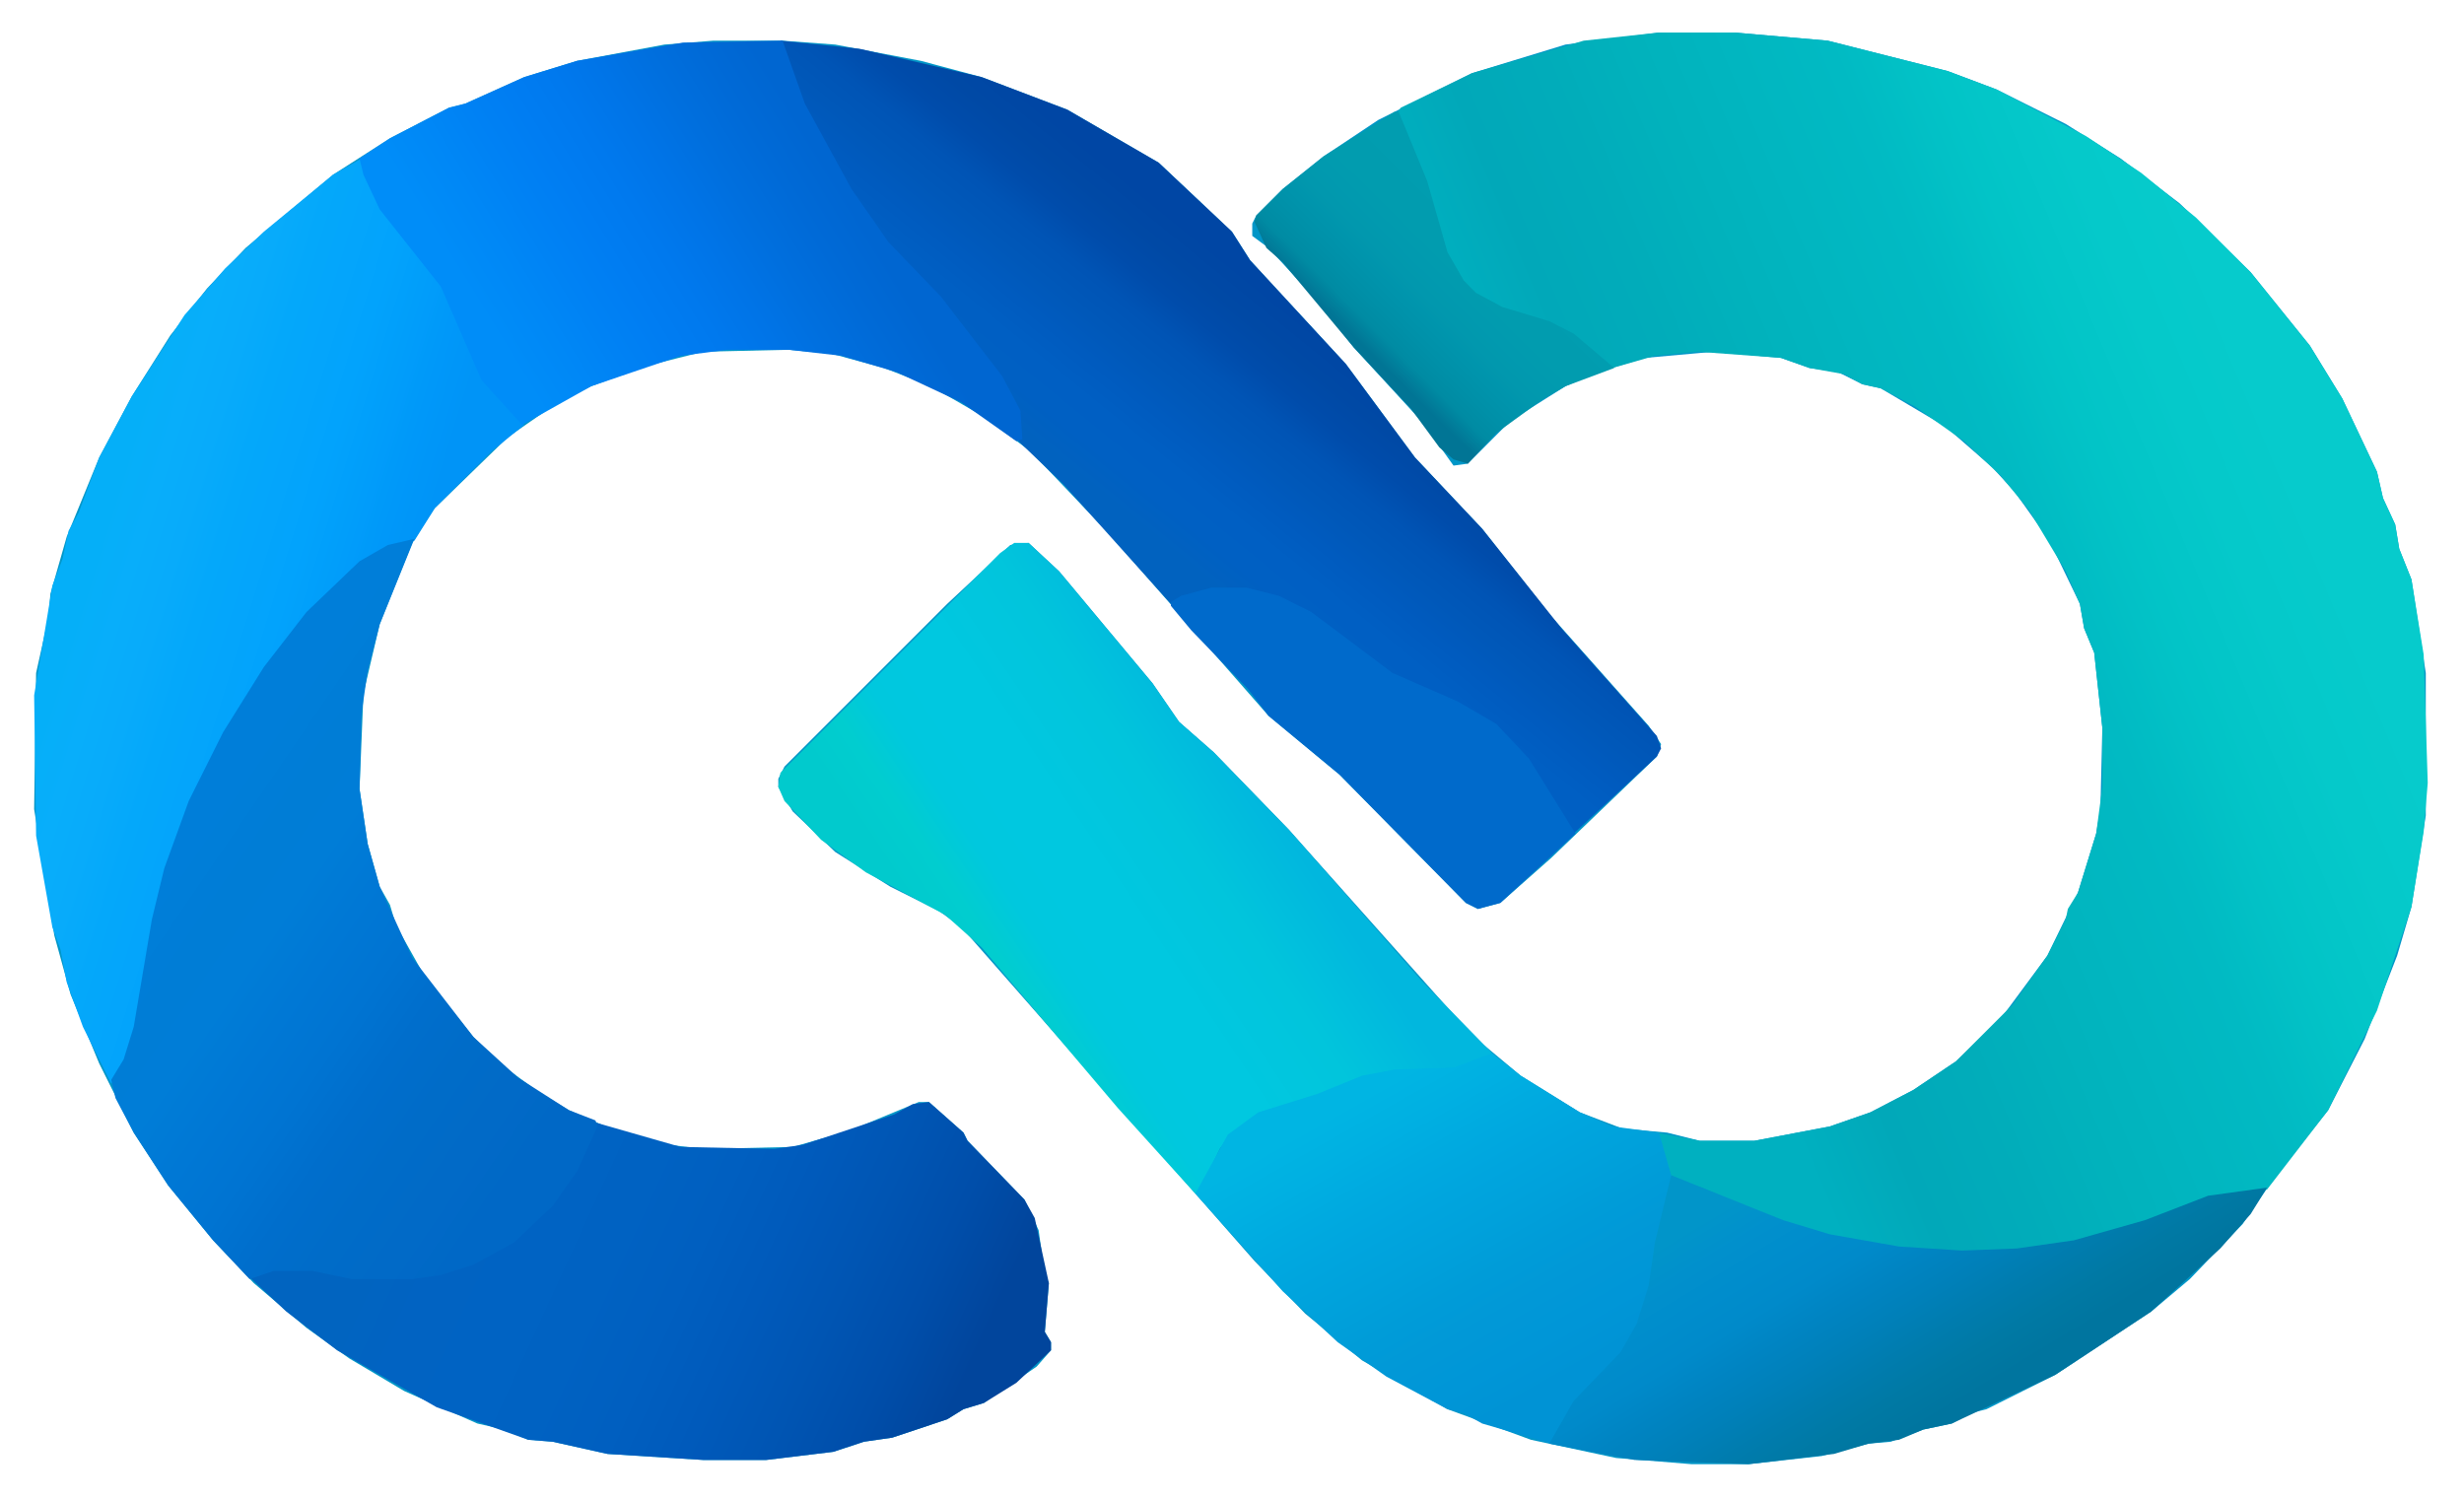
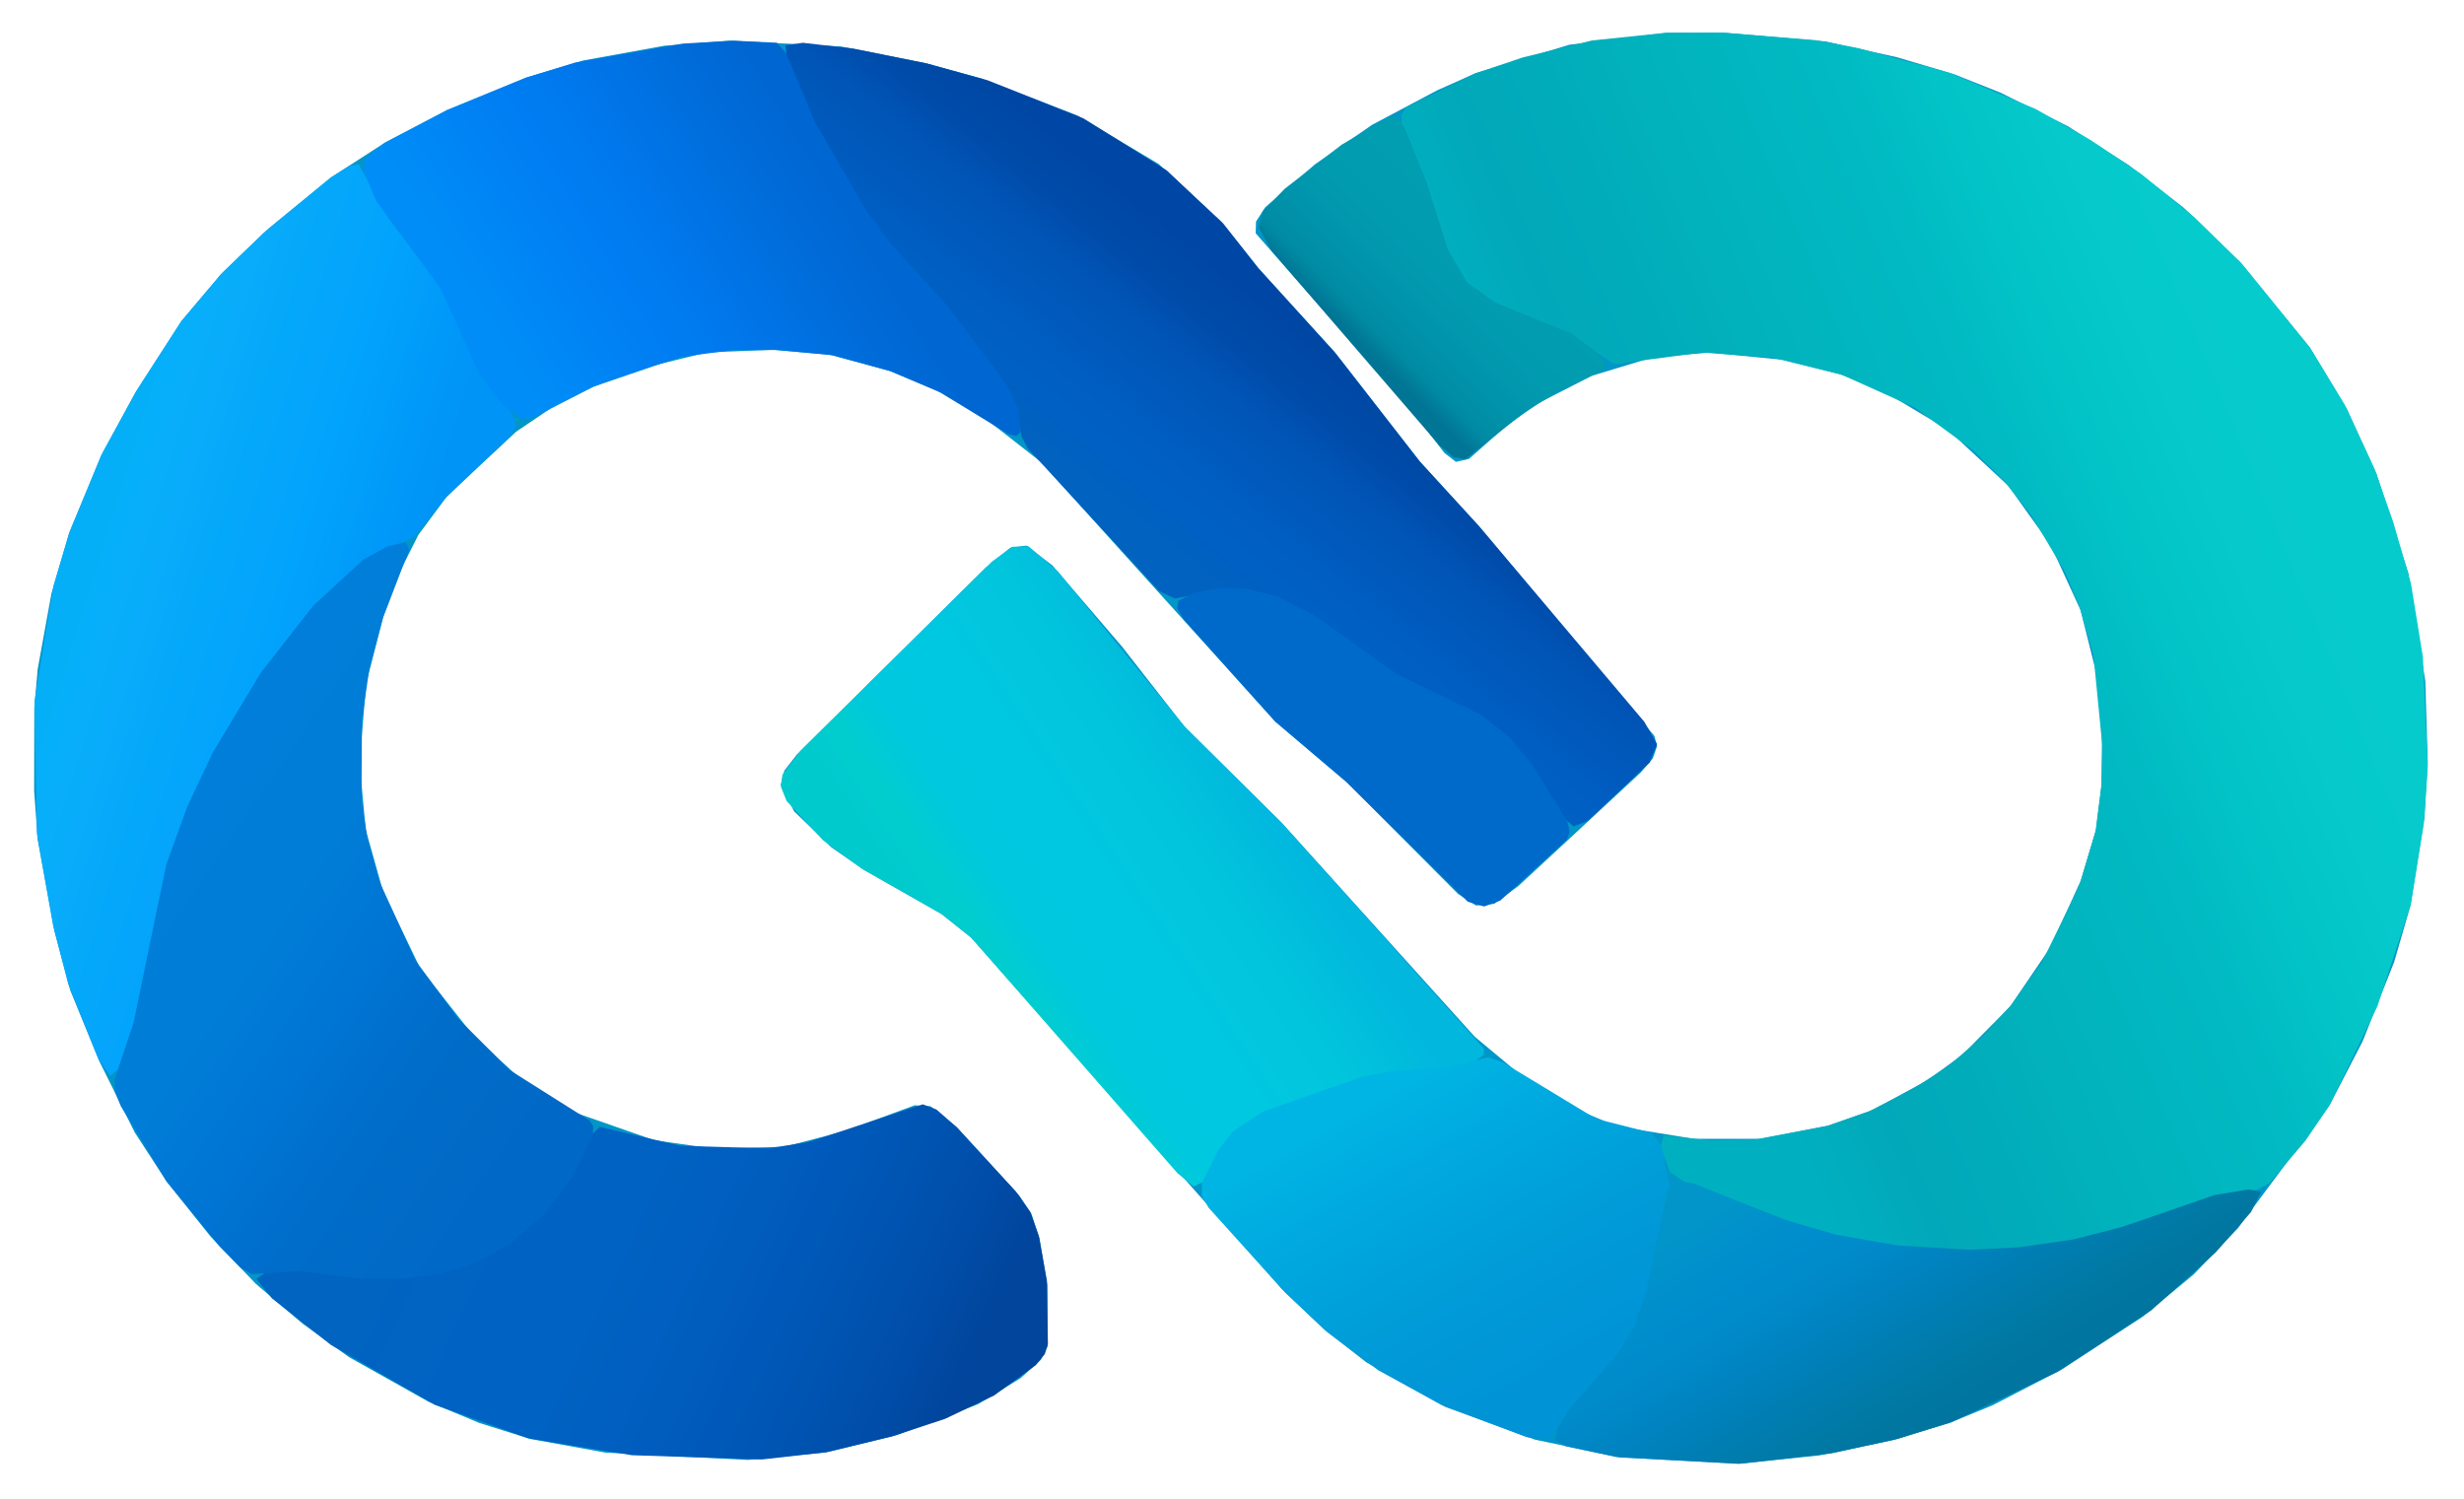
<svg xmlns="http://www.w3.org/2000/svg" viewBox="11.88 11.38 151.25 92.12" width="605" height="368">
  <g transform="translate(0.000 0.000) scale(1)">
    <defs>
      <linearGradient id="fg0" gradientUnits="userSpaceOnUse" x1="72.62" y1="-30.30" x2="118.77" y2="-49.55">
        <stop offset="0.056" stop-color="#00b0c0" />
        <stop offset="0.167" stop-color="#01a8b9" />
        <stop offset="0.278" stop-color="#01acba" />
        <stop offset="0.389" stop-color="#01b2bc" />
        <stop offset="0.500" stop-color="#01b6c0" />
        <stop offset="0.611" stop-color="#01bac3" />
        <stop offset="0.722" stop-color="#02c4c7" />
        <stop offset="0.833" stop-color="#05c9ca" />
        <stop offset="0.944" stop-color="#06cbcc" />
      </linearGradient>
      <linearGradient id="fg1" gradientUnits="userSpaceOnUse" x1="21.98" y1="-27.04" x2="10.53" y2="-12.96">
        <stop offset="0.056" stop-color="#0046a4" />
        <stop offset="0.167" stop-color="#0049a5" />
        <stop offset="0.278" stop-color="#004cab" />
        <stop offset="0.389" stop-color="#0054b5" />
        <stop offset="0.500" stop-color="#0058b9" />
        <stop offset="0.611" stop-color="#005bbf" />
        <stop offset="0.722" stop-color="#005fc3" />
        <stop offset="0.833" stop-color="#0060c3" />
        <stop offset="0.944" stop-color="#0162bf" />
      </linearGradient>
      <linearGradient id="fg2" gradientUnits="userSpaceOnUse" x1="35.05" y1="-23.43" x2="14.71" y2="-9.83">
        <stop offset="0.056" stop-color="#01b7de" />
        <stop offset="0.167" stop-color="#01bedd" />
        <stop offset="0.278" stop-color="#01c5dc" />
        <stop offset="0.389" stop-color="#01c6de" />
        <stop offset="0.500" stop-color="#00c8e0" />
        <stop offset="0.611" stop-color="#00c8e0" />
        <stop offset="0.722" stop-color="#00c8de" />
        <stop offset="0.833" stop-color="#01cdcf" />
        <stop offset="0.944" stop-color="#01cacd" />
      </linearGradient>
      <linearGradient id="fg3" gradientUnits="userSpaceOnUse" x1="48.26" y1="14.88" x2="27.68" y2="8.53">
        <stop offset="0.056" stop-color="#0094f7" />
        <stop offset="0.167" stop-color="#0098f9" />
        <stop offset="0.278" stop-color="#019efa" />
        <stop offset="0.389" stop-color="#02a3fc" />
        <stop offset="0.500" stop-color="#04a5fb" />
        <stop offset="0.611" stop-color="#04a8fa" />
        <stop offset="0.722" stop-color="#08abfa" />
        <stop offset="0.833" stop-color="#08aefa" />
        <stop offset="0.944" stop-color="#05aff8" />
      </linearGradient>
      <linearGradient id="fg4" gradientUnits="userSpaceOnUse" x1="97.26" y1="44.61" x2="59.74" y2="27.40">
        <stop offset="0.056" stop-color="#01459c" />
        <stop offset="0.167" stop-color="#004eaa" />
        <stop offset="0.278" stop-color="#0055b3" />
        <stop offset="0.389" stop-color="#005abb" />
        <stop offset="0.500" stop-color="#005fc0" />
        <stop offset="0.611" stop-color="#0062c2" />
        <stop offset="0.722" stop-color="#0063c3" />
        <stop offset="0.833" stop-color="#0163c2" />
        <stop offset="0.944" stop-color="#0164c0" />
      </linearGradient>
      <linearGradient id="fg5" gradientUnits="userSpaceOnUse" x1="70.18" y1="47.94" x2="44.09" y2="30.12">
        <stop offset="0.056" stop-color="#0068c6" />
        <stop offset="0.167" stop-color="#016ac7" />
        <stop offset="0.278" stop-color="#006cc8" />
        <stop offset="0.389" stop-color="#006ecc" />
        <stop offset="0.500" stop-color="#0074d2" />
        <stop offset="0.611" stop-color="#0078d5" />
        <stop offset="0.722" stop-color="#007dd7" />
        <stop offset="0.833" stop-color="#007dd6" />
        <stop offset="0.944" stop-color="#007ed9" />
      </linearGradient>
      <linearGradient id="fg6" gradientUnits="userSpaceOnUse" x1="37.02" y1="-22.80" x2="15.12" y2="-9.31">
        <stop offset="0.056" stop-color="#0066d1" />
        <stop offset="0.167" stop-color="#006ad7" />
        <stop offset="0.278" stop-color="#006fde" />
        <stop offset="0.389" stop-color="#0074e7" />
        <stop offset="0.500" stop-color="#0079ee" />
        <stop offset="0.611" stop-color="#007df2" />
        <stop offset="0.722" stop-color="#0082f4" />
        <stop offset="0.833" stop-color="#0088f6" />
        <stop offset="0.944" stop-color="#008df8" />
      </linearGradient>
      <linearGradient id="fg7" gradientUnits="userSpaceOnUse" x1="67.48" y1="120.26" x2="55.86" y2="99.55">
        <stop offset="0.056" stop-color="#0093d5" />
        <stop offset="0.167" stop-color="#0096d7" />
        <stop offset="0.278" stop-color="#0198d7" />
        <stop offset="0.389" stop-color="#009cd8" />
        <stop offset="0.500" stop-color="#00a1db" />
        <stop offset="0.611" stop-color="#00a5de" />
        <stop offset="0.722" stop-color="#00aae0" />
        <stop offset="0.833" stop-color="#00b0e2" />
        <stop offset="0.944" stop-color="#00b5e3" />
      </linearGradient>
      <linearGradient id="fg8" gradientUnits="userSpaceOnUse" x1="79.09" y1="130.97" x2="68.77" y2="113.87">
        <stop offset="0.056" stop-color="#00759f" />
        <stop offset="0.167" stop-color="#0079a4" />
        <stop offset="0.278" stop-color="#007cae" />
        <stop offset="0.389" stop-color="#0080b9" />
        <stop offset="0.500" stop-color="#0084c2" />
        <stop offset="0.611" stop-color="#008aca" />
        <stop offset="0.722" stop-color="#008dcc" />
        <stop offset="0.833" stop-color="#0190cc" />
        <stop offset="0.944" stop-color="#0195c9" />
      </linearGradient>
      <linearGradient id="fg9" gradientUnits="userSpaceOnUse" x1="30.53" y1="-30.86" x2="38.36" y2="-38.77">
        <stop offset="0.056" stop-color="#017595" />
        <stop offset="0.167" stop-color="#008ba3" />
        <stop offset="0.278" stop-color="#0090a8" />
        <stop offset="0.389" stop-color="#0094ac" />
        <stop offset="0.500" stop-color="#0198ae" />
        <stop offset="0.611" stop-color="#019aaf" />
        <stop offset="0.722" stop-color="#019caf" />
        <stop offset="0.833" stop-color="#019caf" />
        <stop offset="0.944" stop-color="#019db0" />
      </linearGradient>
    </defs>
-     <path d="M55.62 13.88L52.62 14.12L47.25 15.12L44.00 16.12L40.38 17.75L39.38 18.00L35.75 19.88L32.25 22.12L26.88 26.62L24.50 29.12L22.25 32.00L19.88 35.75L17.88 39.50L15.88 44.38L14.88 47.88L14.75 49.38L14.00 52.75L13.88 61.12L15.12 68.88L16.12 72.50L17.88 76.75L20.00 81.00L22.12 84.25L24.88 87.62L27.38 90.25L30.62 93.00L33.25 94.88L36.62 96.88L41.12 98.88L42.75 99.25L44.25 99.88L45.75 100.00L49.12 100.75L55.00 101.12L58.88 101.12L63.00 100.62L64.88 100.00L66.62 99.75L70.00 98.62L71.00 98.00L72.25 97.62L75.50 95.38L76.38 94.38L76.38 93.88L76.00 93.25L76.25 90.25L76.00 89.75L75.62 87.00L74.75 85.12L71.25 81.50L71.00 81.00L68.88 79.12L68.25 79.12L64.00 80.88L60.50 81.88L55.12 82.00L52.88 81.75L49.00 80.62L46.75 79.62L44.88 78.50L42.50 76.75L40.88 75.12L37.88 71.38L36.12 68.25L35.75 67.00L35.12 65.88L34.38 63.25L33.88 59.88L34.12 54.00L35.12 49.75L37.12 44.75L38.50 42.62L43.00 38.25L45.88 36.25L48.12 35.12L51.50 33.88L55.00 33.00L60.25 32.88L62.88 33.12L66.12 34.00L69.00 35.12L72.25 37.00L75.12 39.12L79.88 44.12L89.75 55.38L94.12 59.00L101.88 66.88L102.62 67.25L104.00 66.88L107.12 64.12L113.62 57.88L113.88 57.12L113.12 56.00L107.12 49.25L102.88 43.88L98.75 39.50L94.50 33.75L88.62 27.38L87.50 25.62L83.00 21.38L77.38 18.12L72.12 16.12L68.38 15.12L63.12 14.12L59.88 13.88ZM113.75 13.38L108.00 14.12L102.25 15.88L96.50 18.75L93.12 21.00L90.62 23.00L89.00 24.62L88.75 25.12L88.75 25.88L89.75 26.62L92.62 29.75L95.00 32.75L99.25 37.38L101.12 40.00L102.00 39.88L104.62 37.25L108.00 35.12L110.00 34.25L112.88 33.38L117.12 33.00L121.25 33.38L123.00 34.00L124.75 34.25L126.25 35.00L127.38 35.25L131.38 37.62L134.25 40.12L135.62 41.62L137.75 44.62L139.62 48.50L139.88 50.00L140.50 51.50L141.00 56.12L140.88 61.12L140.62 62.62L139.50 66.25L137.62 70.12L134.75 74.00L132.00 76.62L129.38 78.38L126.75 79.75L124.25 80.62L119.62 81.50L116.25 81.50L114.25 81.00L111.50 80.75L108.88 79.75L105.25 77.50L102.25 75.00L91.00 62.38L86.38 57.62L84.25 55.75L82.62 53.38L76.88 46.50L75.00 44.75L73.88 44.88L70.00 48.50L60.00 58.50L59.62 59.25L59.62 59.75L60.50 61.25L63.12 63.75L66.50 65.88L69.50 67.38L70.88 68.38L88.88 88.88L92.00 92.12L95.50 95.00L100.75 98.00L105.88 99.88L111.12 101.00L115.75 101.38L119.25 101.38L123.75 100.88L126.62 100.12L128.00 100.00L130.00 99.25L131.75 98.88L132.88 98.25L133.88 98.00L138.12 95.88L144.00 92.00L146.38 90.00L149.62 86.62L151.50 83.88L154.88 79.62L157.12 75.25L159.12 70.12L160.00 67.12L160.88 61.50L160.88 52.75L160.00 47.00L159.25 45.12L159.00 43.62L158.25 42.00L157.88 40.38L155.75 35.88L153.75 32.62L150.12 28.12L145.75 23.88L142.12 21.12L138.75 19.00L134.50 16.88L131.50 15.75L124.12 13.88L118.38 13.38Z" fill="#0096c7" fill-rule="evenodd" />
-     <path d="M97.88 18.00L97.62 18.38L99.38 22.50L100.62 26.88L101.25 28.12L102.50 29.50L104.12 30.38L107.00 31.25L108.50 32.00L110.88 34.00L113.50 33.25L116.12 33.00L121.25 33.38L123.00 34.00L125.12 34.38L126.25 35.00L127.38 35.25L129.50 36.38L132.50 38.50L134.75 40.62L136.50 42.75L138.75 46.50L139.62 48.50L139.88 50.00L140.50 51.50L141.00 56.12L141.00 59.75L140.62 62.62L139.50 66.25L138.88 67.25L138.75 67.88L137.62 70.12L135.50 73.12L132.00 76.62L129.38 78.38L126.75 79.75L124.25 80.62L119.62 81.50L116.25 81.50L113.62 81.00L114.25 83.50L114.62 83.88L116.38 84.38L120.38 86.12L124.25 87.38L128.50 88.12L132.38 88.38L135.75 88.25L139.25 87.75L141.75 87.12L147.50 85.00L151.12 84.50L154.88 79.62L157.88 73.50L160.00 67.12L160.75 62.50L161.00 59.50L160.75 51.62L160.00 47.00L159.25 45.12L159.00 43.62L158.25 42.00L157.88 40.38L155.75 35.88L153.75 32.62L150.12 28.12L146.75 24.75L143.38 22.00L140.00 19.75L134.50 16.88L131.50 15.75L124.12 13.88L118.38 13.38L113.75 13.38L109.12 13.88L102.25 15.88Z" fill="url(#fg0)" fill-rule="evenodd" />
-     <path d="M59.75 13.88L61.12 17.75L64.62 24.00L66.25 26.25L70.12 30.38L73.75 35.25L74.50 37.25L74.38 38.50L77.12 41.12L83.75 48.50L84.38 48.12L86.25 47.62L88.38 47.62L90.38 48.12L92.38 49.12L97.38 52.88L101.38 54.62L103.75 56.00L105.62 58.00L108.50 62.62L113.62 57.88L113.88 57.38L113.62 56.62L107.75 50.00L102.88 43.88L98.75 39.50L94.50 33.75L88.62 27.38L87.50 25.62L83.00 21.38L77.38 18.12L72.12 16.12L64.62 14.38Z" fill="url(#fg1)" fill-rule="evenodd" />
-     <path d="M59.75 58.88L59.62 59.75L60.00 60.62L62.25 63.00L65.00 65.00L69.88 67.62L72.12 69.62L80.50 79.50L85.25 84.75L85.50 84.62L86.75 82.00L87.38 81.12L89.12 79.88L92.75 78.75L95.50 77.62L97.50 77.25L101.12 77.12L102.38 76.75L103.50 76.12L99.12 71.62L91.00 62.38L86.38 57.62L84.25 55.75L82.62 53.38L76.88 46.50L75.00 44.75L74.12 44.75L73.25 45.38Z" fill="url(#fg2)" fill-rule="evenodd" />
-     <path d="M34.00 21.12L32.25 22.12L28.00 25.62L25.62 27.88L23.12 30.75L19.88 35.75L17.88 39.50L16.62 42.88L16.00 44.00L15.62 45.75L15.00 47.38L13.88 54.12L14.00 62.75L15.00 68.38L15.50 69.75L15.88 71.75L16.88 74.50L18.62 78.00L19.50 76.50L20.12 74.50L21.38 67.25L22.75 62.50L24.00 59.50L26.88 54.25L30.12 49.75L33.38 46.38L35.62 45.00L37.25 44.62L38.50 42.62L42.00 39.12L44.00 37.50L41.50 34.75L39.00 29.00L35.25 24.25L34.50 22.75Z" fill="url(#fg3)" fill-rule="evenodd" />
-     <path d="M76.38 94.38L76.38 93.88L76.00 93.25L76.25 90.25L75.38 86.25L74.75 85.12L71.25 81.50L71.00 81.00L68.88 79.12L67.88 79.25L66.75 79.88L61.12 81.75L59.38 82.00L53.62 81.88L48.38 80.38L48.12 81.38L47.12 83.38L45.62 85.50L43.38 87.62L40.88 89.00L38.88 89.62L37.12 89.88L33.38 89.88L31.00 89.38L28.62 89.38L27.12 89.88L29.38 92.00L32.50 94.38L38.62 97.88L44.25 99.88L45.75 100.00L49.12 100.75L55.00 101.12L58.88 101.12L63.00 100.62L64.88 100.00L66.62 99.75L70.00 98.62L71.00 98.00L72.25 97.62L74.25 96.38Z" fill="url(#fg4)" fill-rule="evenodd" />
-     <path d="M37.25 44.50L35.62 44.88L33.88 45.88L30.62 49.00L28.00 52.38L25.50 56.38L23.38 60.62L21.88 64.75L21.12 67.88L20.00 74.50L19.38 76.50L18.62 77.75L18.88 78.88L20.00 81.00L22.12 84.25L24.88 87.62L27.12 90.00L28.62 89.50L31.00 89.50L33.38 90.00L37.12 90.00L38.88 89.75L40.88 89.12L43.38 87.75L45.75 85.50L47.25 83.38L48.50 80.62L48.38 80.25L46.75 79.62L43.62 77.62L40.88 75.12L37.12 70.25L35.12 65.88L34.38 63.25L33.88 59.88L34.00 55.25L34.38 52.62L35.12 49.75Z" fill="url(#fg5)" fill-rule="evenodd" />
-     <path d="M33.88 21.12L34.12 22.12L35.12 24.25L38.88 29.00L41.38 34.75L43.88 37.50L48.12 35.12L53.62 33.25L56.50 32.88L60.25 32.88L63.50 33.25L66.88 34.25L70.88 36.12L74.25 38.50L74.62 38.38L74.50 36.62L73.38 34.50L69.62 29.62L66.38 26.25L64.12 23.00L61.25 17.75L59.88 13.88L53.75 14.00L47.25 15.12L44.00 16.12L40.38 17.75L39.38 18.00L35.75 19.88Z" fill="url(#fg6)" fill-rule="evenodd" />
-     <path d="M87.25 81.12L85.25 84.75L90.62 90.75L94.00 93.88L97.00 96.00L100.75 98.00L101.75 98.25L102.88 98.88L107.12 100.12L108.62 97.50L111.50 94.50L112.50 92.75L113.25 90.38L113.62 87.75L114.50 84.25L114.50 83.62L113.75 81.00L110.88 80.62L108.88 79.75L105.25 77.50L103.50 76.12L101.12 77.00L97.50 77.12L95.50 77.50L92.75 78.62L89.12 79.75Z" fill="url(#fg7)" fill-rule="evenodd" />
-     <path d="M107.00 100.12L112.25 101.12L119.25 101.38L124.50 100.75L126.62 100.12L128.50 99.88L130.00 99.25L131.75 98.88L138.12 95.88L144.00 92.00L148.25 88.12L150.12 86.00L151.12 84.38L147.50 84.88L143.62 86.38L139.25 87.62L135.75 88.12L132.38 88.25L128.50 88.00L124.25 87.25L121.38 86.38L114.50 83.62L113.50 87.75L113.12 90.38L112.38 92.75L111.38 94.50L108.50 97.50Z" fill="url(#fg8)" fill-rule="evenodd" />
-     <path d="M97.50 18.25L93.12 21.00L90.62 23.00L89.00 24.62L88.88 25.00L89.62 26.62L90.62 27.50L95.00 32.75L98.50 36.50L100.25 38.88L101.12 39.62L102.00 39.88L103.75 38.00L106.50 36.00L108.00 35.12L111.00 34.00L108.50 31.88L107.00 31.12L104.12 30.25L102.50 29.38L101.75 28.62L100.75 26.88L99.50 22.50L97.75 18.25Z" fill="url(#fg9)" fill-rule="evenodd" />
-     <path d="M83.75 48.38L83.75 48.62L85.00 50.12L88.50 53.75L89.75 55.38L94.12 59.00L101.88 66.88L102.62 67.25L104.00 66.88L108.62 62.62L105.75 58.00L103.75 55.88L101.38 54.50L97.38 52.75L92.38 49.00L90.38 48.00L88.38 47.50L86.25 47.50L84.38 48.00Z" fill="#006acb" fill-rule="evenodd" />
+     <path d="M56.62 13.88L52.62 14.19L47.62 15.10L44.12 16.15L39.25 18.15L35.50 20.11L32.12 22.29L28.25 25.46L25.34 28.26L22.93 31.12L20.11 35.50L18.00 39.38L16.04 44.12L14.94 47.88L14.10 52.50L13.89 54.88L13.88 60.00L14.10 63.00L15.13 68.62L16.10 72.25L17.89 76.62L20.07 81.00L22.02 84.00L24.72 87.38L27.51 90.30L30.38 92.74L33.25 94.81L38.12 97.54L41.25 98.85L44.38 99.83L49.00 100.67L57.75 101.12L62.50 100.66L66.88 99.60L71.88 97.70L74.50 96.10L75.76 94.96L76.18 94.12L76.16 90.38L75.67 87.50L75.18 86.00L74.44 84.88L70.59 80.67L68.98 79.38L68.00 79.32L63.75 80.89L60.00 81.87L55.62 81.98L52.00 81.47L47.25 79.81L43.62 77.55L40.94 75.12L37.60 70.88L35.31 66.12L34.26 62.38L33.88 58.25L34.29 53.38L35.35 49.25L36.43 46.38L37.50 44.25L39.26 41.88L43.50 37.92L45.75 36.40L48.25 35.15L51.12 34.05L55.25 33.04L59.25 32.88L62.75 33.18L66.50 34.19L69.38 35.39L72.62 37.32L75.75 39.77L90.16 55.73L94.62 59.52L101.40 66.33L102.50 67.04L103.62 66.94L105.12 65.83L112.62 58.87L113.37 58.00L113.63 57.25L113.47 56.62L102.71 43.75L99.05 39.75L93.90 33.12L89.13 27.87L86.85 25.00L83.00 21.46L78.00 18.48L72.12 16.21L68.62 15.25L63.50 14.24ZM114.25 13.40L108.25 14.13L102.50 15.87L100.12 16.93L96.12 19.05L92.62 21.47L89.54 24.13L88.98 25.00L88.96 25.72L98.65 36.75L100.56 39.22L101.27 39.77L102.07 39.59L104.38 37.54L106.38 36.14L109.62 34.48L113.38 33.34L116.88 33.05L121.50 33.51L124.88 34.38L127.50 35.40L131.50 37.79L135.23 41.25L137.82 44.88L139.66 48.88L140.69 53.00L140.98 56.75L140.95 59.62L140.61 62.38L139.68 65.50L137.80 69.62L135.33 73.25L132.38 76.23L130.25 77.78L126.88 79.61L124.12 80.58L120.00 81.38L115.88 81.38L111.12 80.60L108.88 79.65L105.00 77.25L102.42 75.10L90.60 62.00L84.55 56.00L80.74 51.12L76.46 46.13L74.87 44.92L73.88 45.05L72.38 46.26L60.77 57.75L59.99 58.75L59.77 59.62L60.59 61.25L62.88 63.46L64.88 64.85L69.62 67.54L71.48 69.02L90.57 90.61L93.13 93.06L95.75 95.11L100.62 97.86L106.12 99.87L111.38 100.97L118.75 101.35L123.62 100.84L128.12 99.90L131.62 98.84L134.25 97.76L138.50 95.56L143.50 92.30L146.62 89.71L149.33 86.88L155.00 79.25L157.00 75.38L158.94 70.50L159.95 67.00L160.80 61.62L161.00 58.25L160.85 53.25L159.81 46.62L157.85 40.50L156.02 36.50L153.76 32.75L149.48 27.50L146.00 24.15L142.62 21.53L138.88 19.14L134.75 17.08L131.88 15.94L128.38 14.90L124.00 13.93L117.88 13.40Z" fill="#0096c7" fill-rule="evenodd" />
+     <path d="M98.21 17.99L97.92 18.44L97.95 19.01L99.40 22.75L100.60 26.62L101.44 28.25L102.51 29.39L104.00 30.25L107.88 31.73L111.00 33.76L116.38 33.05L120.75 33.37L125.00 34.42L129.50 36.45L133.00 39.02L134.91 40.89L136.60 43.00L138.68 46.50L139.58 48.62L140.45 51.62L141.00 57.25L140.95 59.62L140.58 62.50L139.56 65.88L137.30 70.50L135.43 73.12L133.62 75.11L131.50 76.93L129.25 78.38L126.62 79.71L124.12 80.58L119.62 81.43L116.88 81.48L114.04 81.17L113.84 81.89L114.43 83.43L115.38 84.07L123.62 87.14L127.88 87.99L132.75 88.32L136.12 88.15L139.88 87.55L147.25 85.14L150.49 84.51L151.26 84.12L153.48 81.50L154.93 79.38L157.90 73.25L159.95 67.00L160.76 62.00L161.00 58.50L160.70 51.75L159.97 47.25L158.89 43.50L157.75 40.25L155.89 36.25L153.76 32.75L149.60 27.62L146.62 24.70L143.38 22.07L140.25 19.97L136.88 18.07L131.62 15.86L126.00 14.34L123.38 13.85L117.50 13.38L114.12 13.40L109.62 13.87L105.38 14.91L102.38 15.92Z" fill="url(#fg0)" fill-rule="evenodd" />
+     <path d="M60.06 14.16L60.17 15.13L61.36 18.12L65.10 24.62L66.64 26.62L69.85 30.12L73.27 34.62L74.16 36.25L74.58 38.24L74.96 38.95L83.01 47.70L84.00 48.17L86.50 47.67L88.50 47.72L90.25 48.15L92.12 49.05L97.38 52.80L102.12 55.05L103.75 56.10L105.36 57.75L107.98 61.72L108.50 62.18L109.38 61.83L113.18 58.25L113.63 57.12L112.85 55.75L102.71 43.75L99.05 39.75L93.79 33.00L89.13 27.87L86.97 25.13L83.50 21.86L78.38 18.66L72.50 16.32L68.75 15.28L64.25 14.37L61.13 14.01Z" fill="url(#fg1)" fill-rule="evenodd" />
+     <path d="M59.87 59.00L59.78 59.75L60.13 60.62L62.38 63.04L64.75 64.77L69.75 67.62L71.48 69.02L84.15 83.49L85.14 84.31L85.70 84.05L87.47 81.16L89.25 79.90L95.75 77.62L101.00 77.07L102.36 76.67L102.98 76.21L102.99 75.85L90.60 62.00L84.66 56.12L76.80 46.50L75.00 44.96L74.00 44.99L72.75 45.90L61.01 57.50Z" fill="url(#fg2)" fill-rule="evenodd" />
+     <path d="M33.82 21.47L33.23 21.59L32.12 22.29L28.00 25.68L25.45 28.14L22.93 31.12L20.18 35.38L18.06 39.25L16.04 44.12L15.07 47.38L13.90 54.50L14.05 62.62L15.04 68.25L15.98 71.88L17.84 76.50L18.56 77.51L19.19 76.98L19.92 75.00L21.49 67.00L22.72 62.75L24.47 58.62L26.94 54.25L29.38 50.75L32.00 47.75L34.38 45.73L37.27 44.35L39.03 42.12L43.19 38.11L43.51 37.58L43.29 36.87L41.15 34.00L38.99 29.12L35.72 24.88Z" fill="url(#fg3)" fill-rule="evenodd" />
+     <path d="M76.19 94.00L76.13 90.12L75.64 87.38L75.11 85.88L74.22 84.62L70.59 80.67L69.34 79.58L68.50 79.26L61.50 81.57L59.00 81.97L53.62 81.81L48.64 80.65L48.22 81.06L46.74 83.88L45.21 85.87L43.25 87.63L41.12 88.82L39.12 89.50L37.00 89.82L33.88 89.85L29.62 89.38L28.14 89.57L27.54 89.99L28.50 91.19L32.12 94.05L38.50 97.73L44.25 99.79L50.62 100.83L58.62 101.09L62.62 100.64L66.62 99.67L69.88 98.59L72.88 97.16L75.45 95.29L76.00 94.61Z" fill="url(#fg4)" fill-rule="evenodd" />
+     <path d="M36.74 44.70L35.62 44.96L34.12 45.77L31.03 48.62L27.80 52.75L24.87 57.62L23.28 61.00L22.01 64.50L19.99 74.25L18.82 77.75L18.85 78.50L19.21 79.38L22.02 84.00L25.28 88.00L26.58 89.31L27.27 89.70L30.25 89.51L33.75 89.97L36.50 89.98L38.88 89.68L40.88 89.05L43.12 87.85L45.22 86.00L47.02 83.62L48.23 81.14L48.24 80.59L48.01 80.25L43.13 77.17L39.95 74.00L37.29 70.38L35.13 65.62L34.36 62.88L34.00 60.50L34.03 55.62L34.48 52.50L35.31 49.38L36.93 45.18Z" fill="url(#fg5)" fill-rule="evenodd" />
+     <path d="M34.17 21.20L34.17 22.00L34.92 23.75L38.87 29.12L41.24 34.38L42.55 36.12L43.75 37.10L44.50 37.08L48.25 35.15L53.62 33.32L56.75 32.91L59.50 32.89L63.00 33.22L66.50 34.19L69.62 35.52L73.73 38.05L74.24 38.18L74.48 37.99L74.41 36.62L73.64 35.00L70.08 30.25L66.66 26.50L65.06 24.38L61.87 18.88L60.10 14.65L59.53 14.01L56.88 13.88L53.75 14.06L47.12 15.23L44.12 16.15L39.25 18.15L35.38 20.19Z" fill="url(#fg6)" fill-rule="evenodd" />
+     <path d="M87.55 80.93L86.63 82.13L85.66 84.12L85.64 84.88L86.07 85.62L90.79 90.85L93.38 93.28L96.50 95.61L100.38 97.74L105.62 99.72L106.92 99.87L111.31 94.62L112.26 93.12L113.16 90.50L114.40 84.25L113.89 81.78L113.30 81.02L109.88 80.15L104.12 76.66L103.25 76.37L100.62 77.01L97.38 77.20L95.50 77.57L89.38 79.72Z" fill="url(#fg7)" fill-rule="evenodd" />
+     <path d="M107.37 99.91L108.02 100.28L111.12 100.94L118.62 101.36L124.38 100.71L128.38 99.84L131.75 98.79L138.25 95.70L144.00 91.93L147.96 88.37L150.14 85.88L150.75 84.63L149.99 84.49L147.88 84.84L142.25 86.79L139.25 87.56L135.88 88.05L132.75 88.20L128.38 87.93L124.62 87.27L121.50 86.36L115.88 84.13L114.75 83.93L114.26 84.64L113.00 90.62L112.25 92.88L111.19 94.62L108.23 98.00L107.50 99.23Z" fill="url(#fg8)" fill-rule="evenodd" />
+     <path d="M97.21 18.55L94.25 20.27L90.75 22.98L89.38 24.38L89.15 25.37L89.94 26.80L100.23 38.73L101.13 39.48L101.84 39.61L105.50 36.71L107.62 35.40L110.28 34.16L110.51 33.75L109.86 32.98L108.38 31.89L103.63 29.95L101.95 28.73L100.78 26.75L99.48 22.62L98.12 19.26L97.68 18.62Z" fill="url(#fg9)" fill-rule="evenodd" />
+     <path d="M84.20 48.32L84.14 48.79L84.57 49.49L90.16 55.73L94.50 59.41L102.00 66.81L103.00 67.10L104.00 66.73L108.09 63.00L108.26 62.50L108.12 61.87L105.95 58.38L104.49 56.64L102.75 55.28L97.62 52.82L92.75 49.31L90.25 48.03L88.50 47.59L86.88 47.52L85.13 47.82Z" fill="#006acb" fill-rule="evenodd" />
  </g>
</svg>
